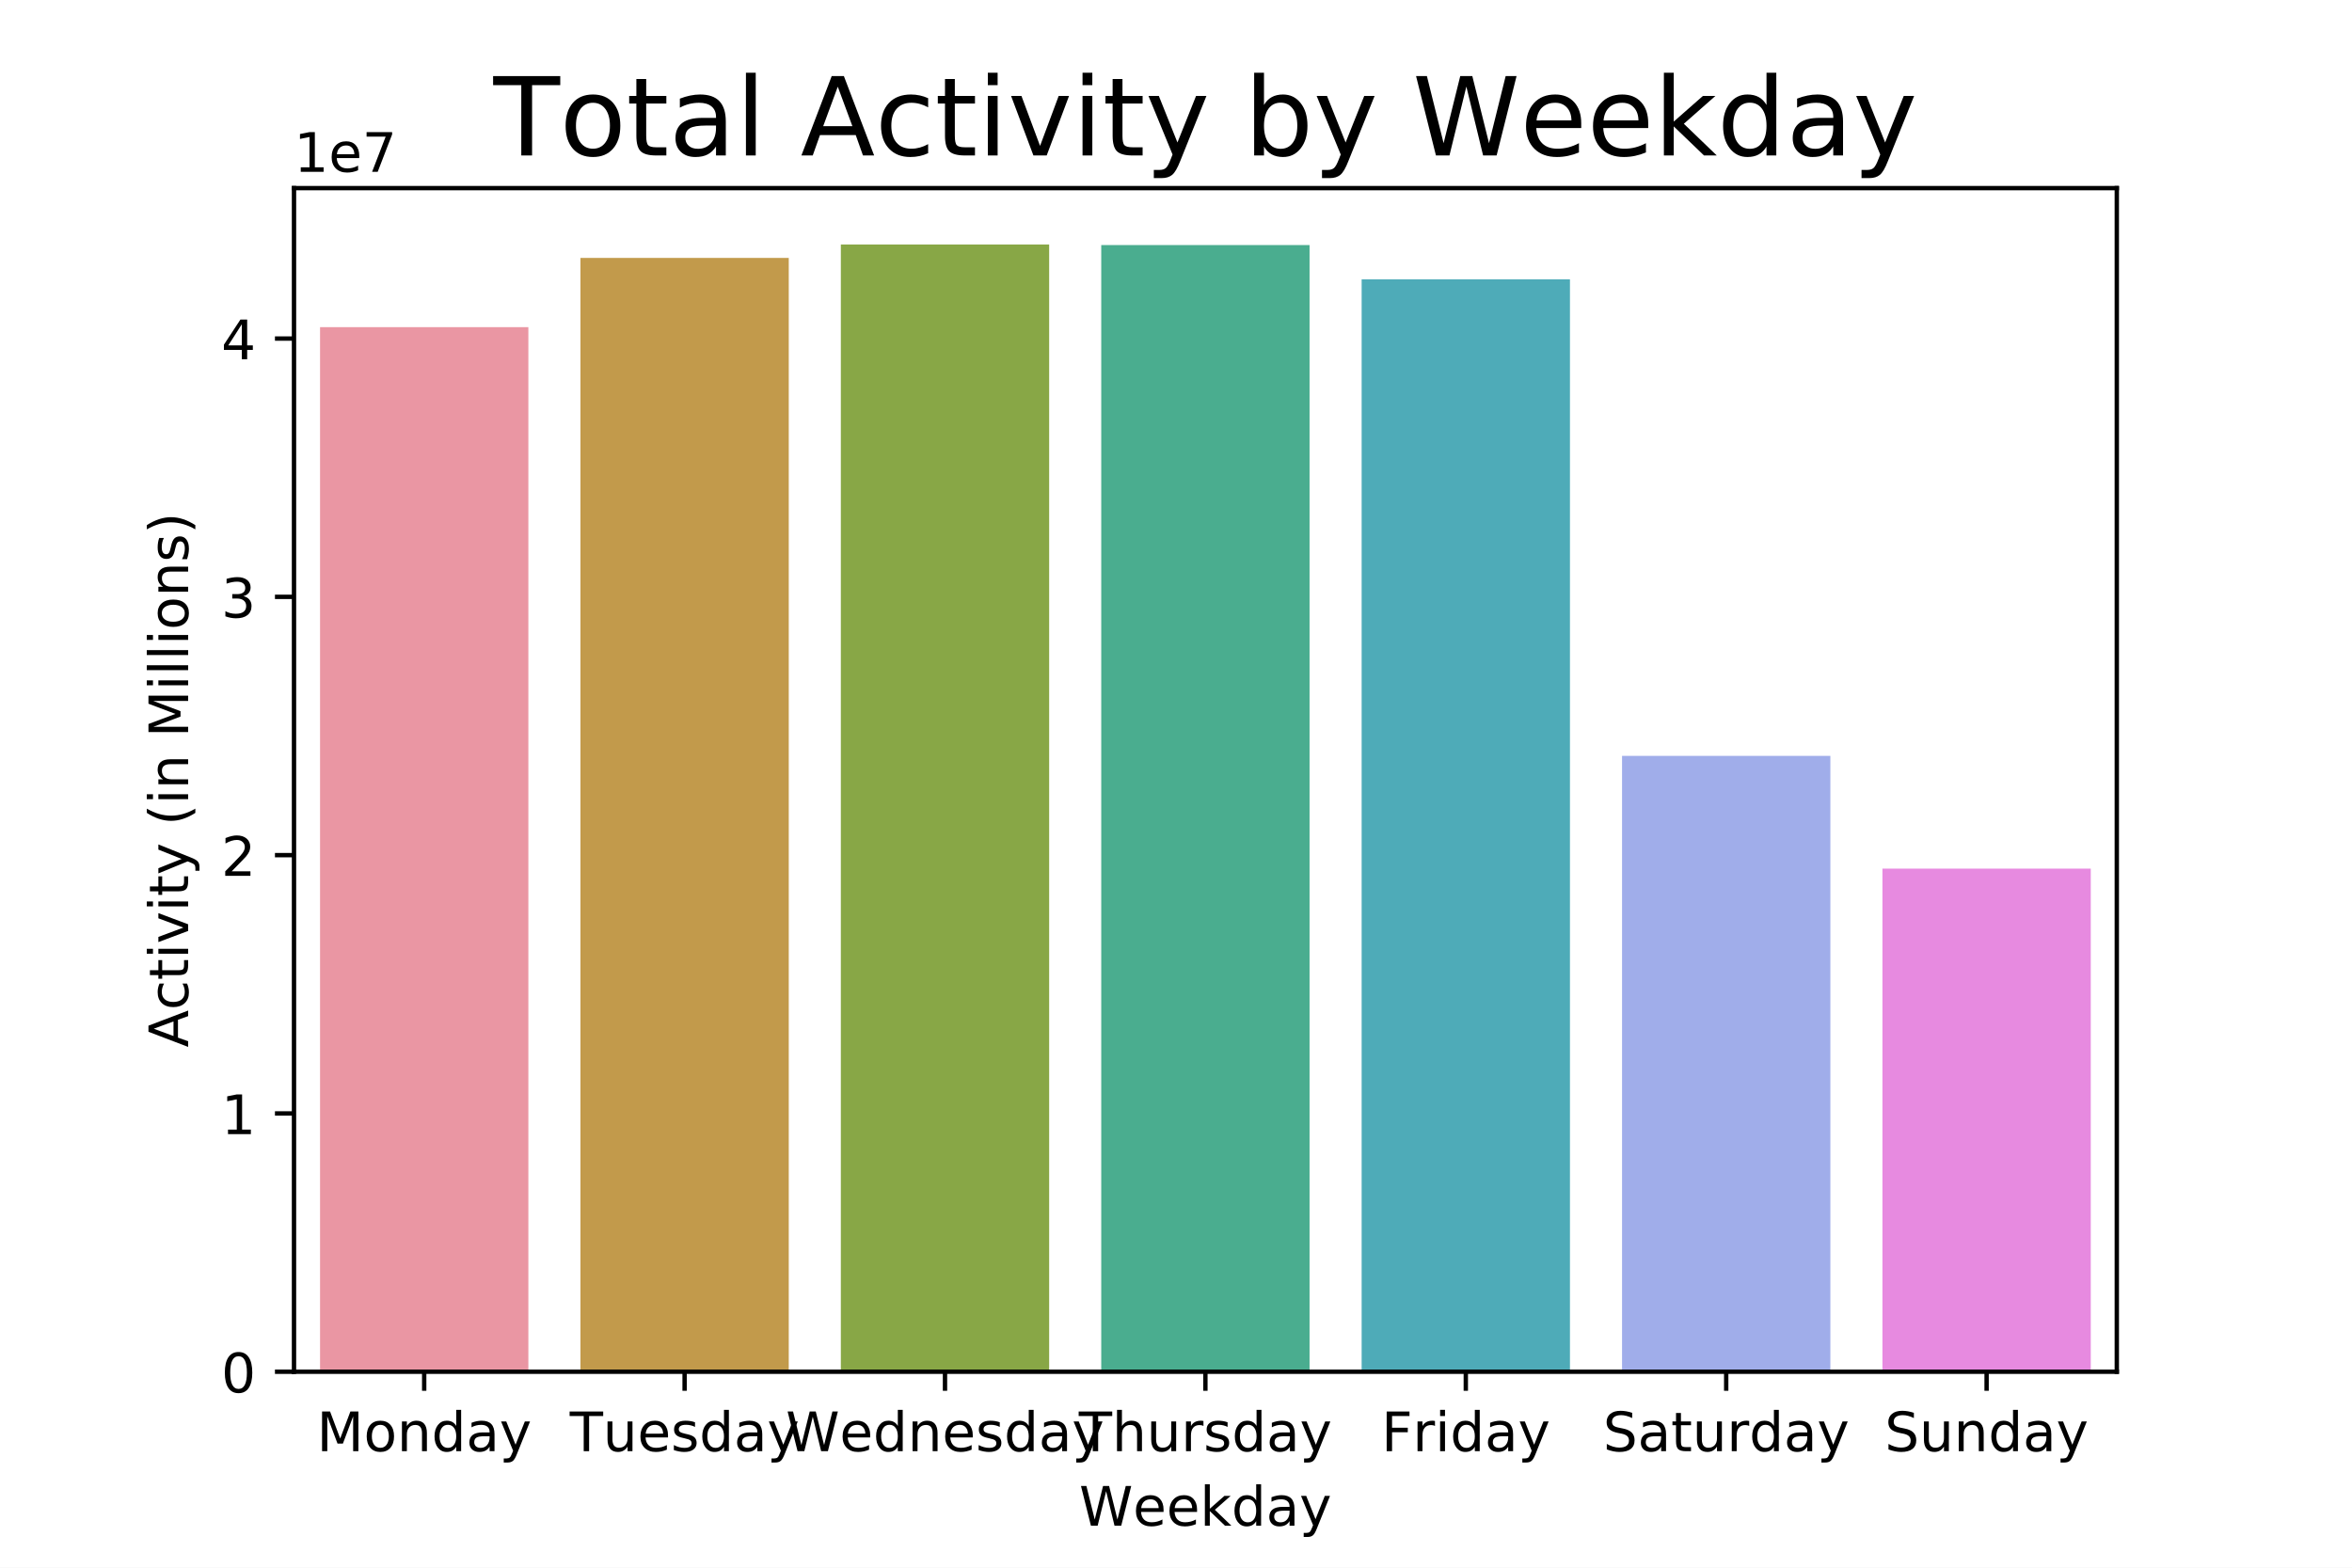
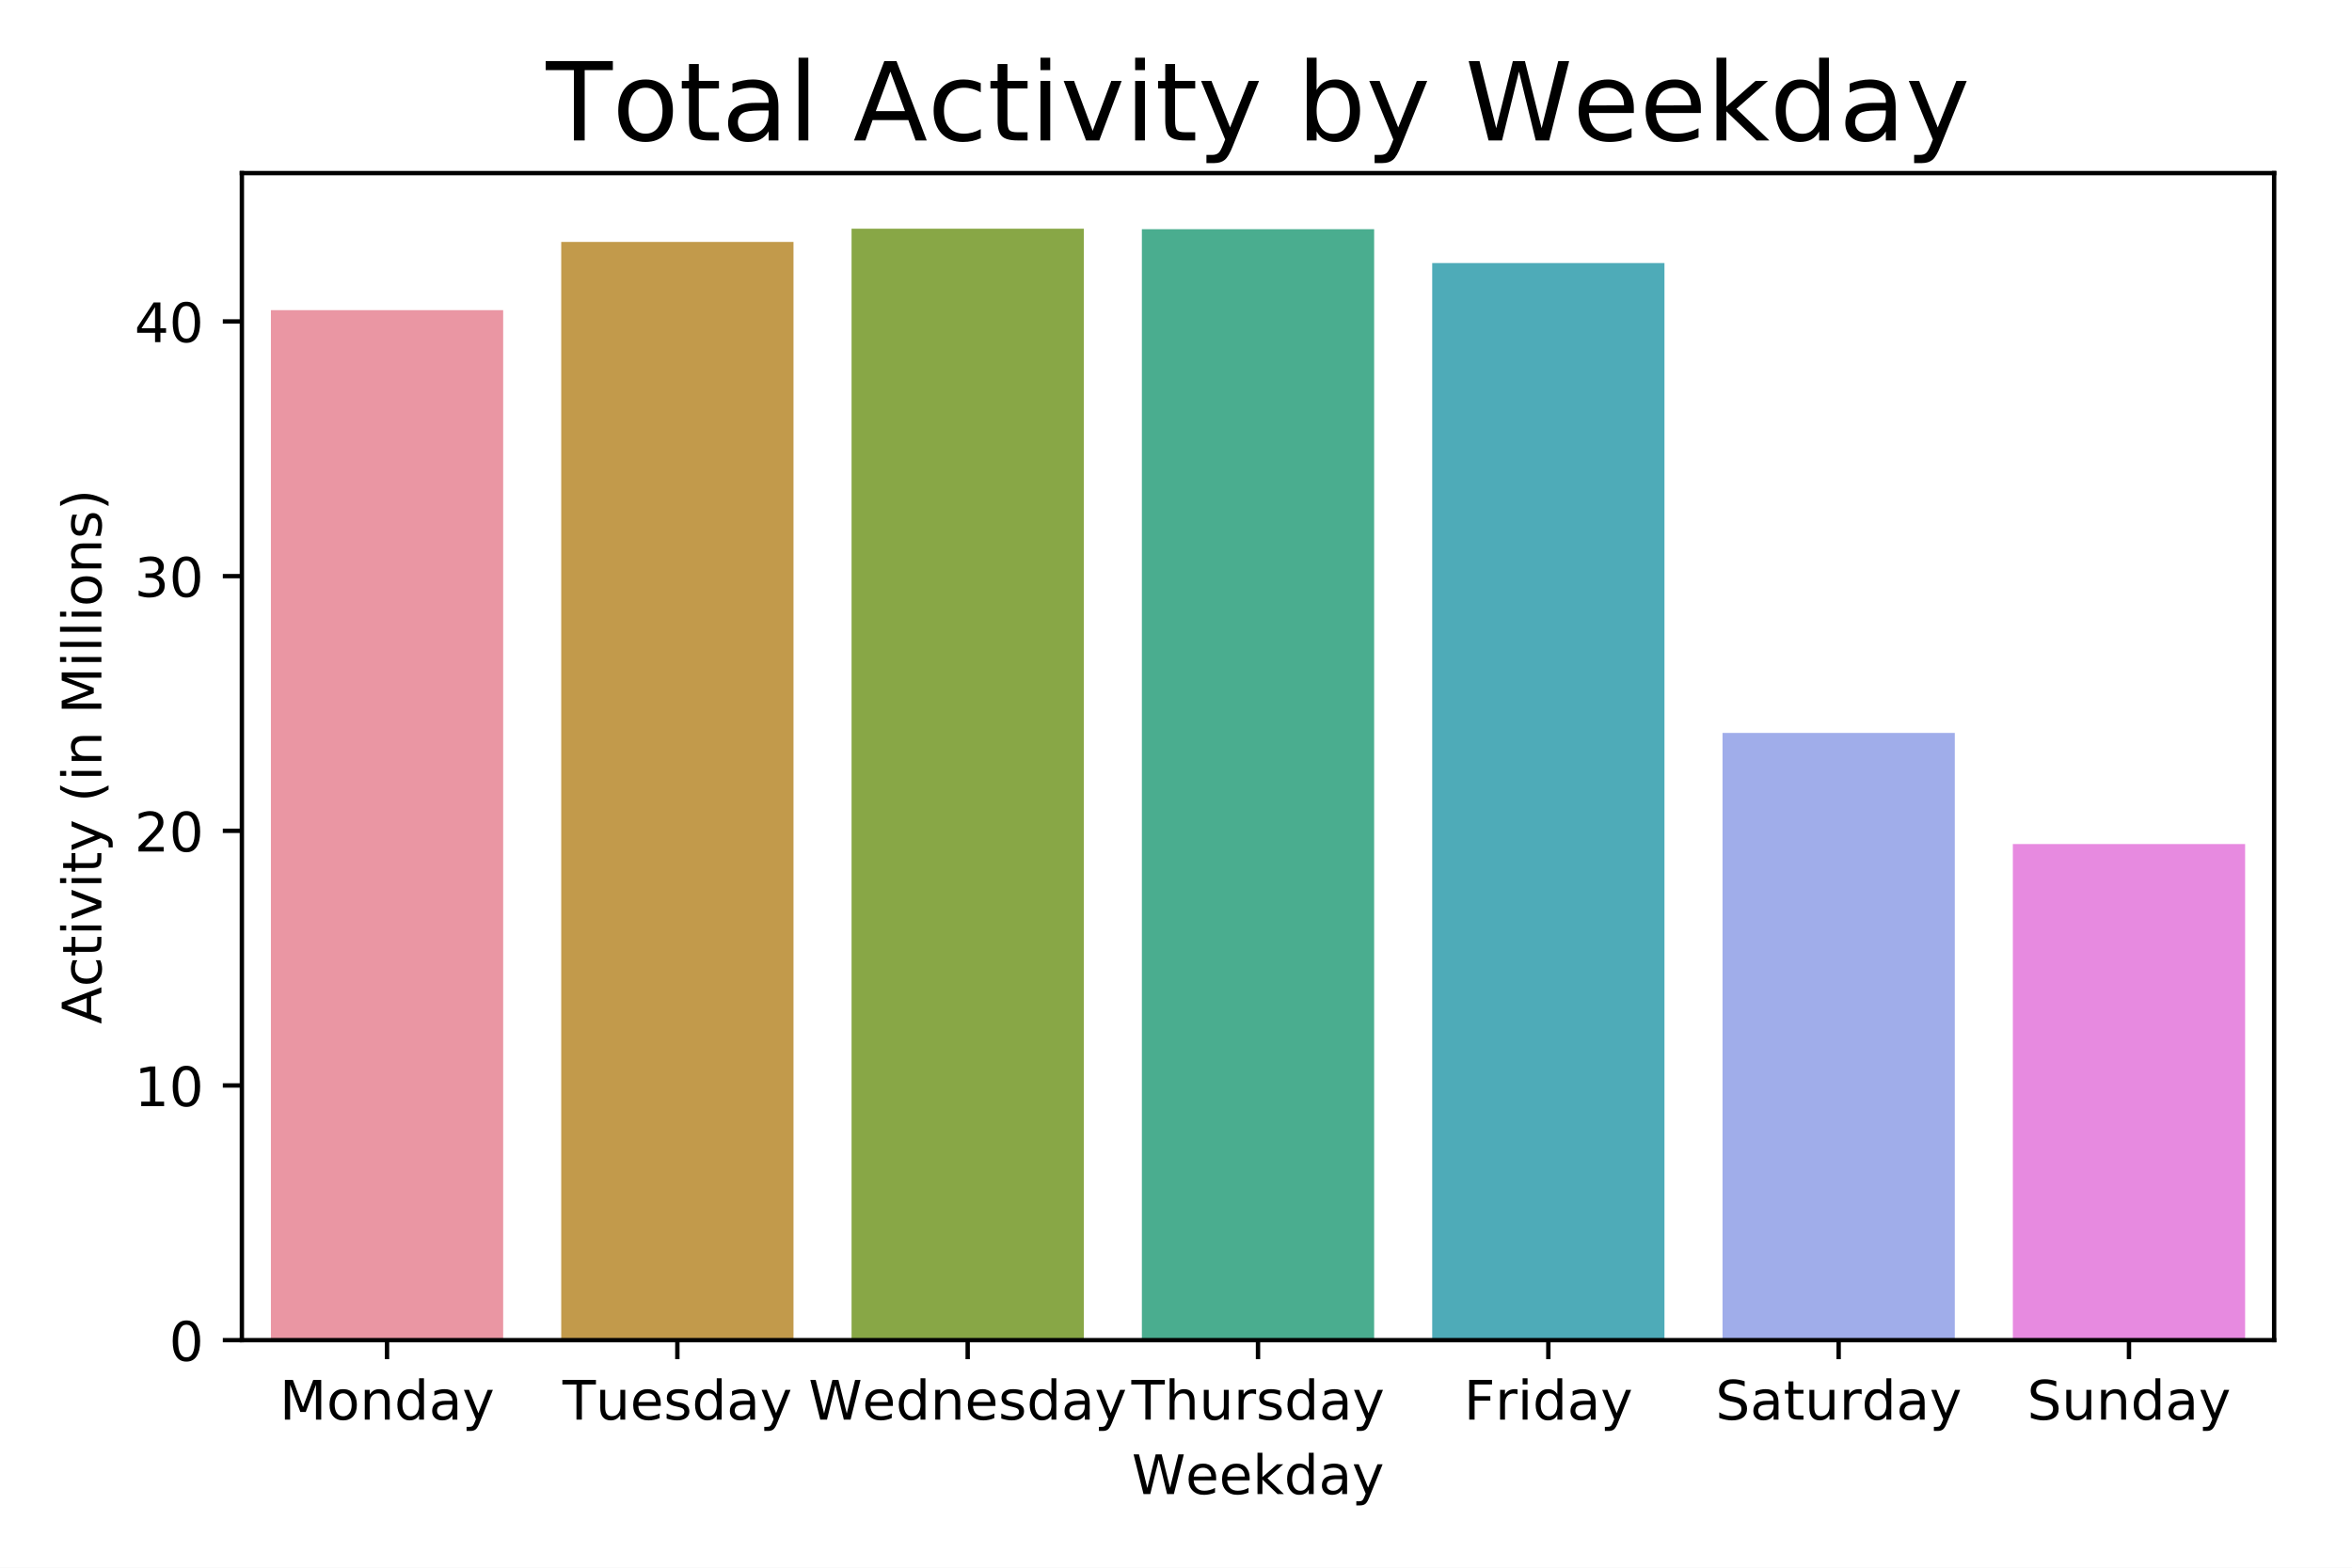
<svg xmlns="http://www.w3.org/2000/svg" xmlns:xlink="http://www.w3.org/1999/xlink" height="288pt" version="1.1" viewBox="0 0 432 288" width="432pt">
  <defs>
    <style type="text/css">
*{stroke-linecap:butt;stroke-linejoin:round;}
  </style>
  </defs>
  <g id="figure_1">
    <g id="patch_1">
      <path d="M 0 288  L 432 288  L 432 0  L 0 0  z " style="fill:#ffffff;" />
    </g>
    <g id="axes_1">
      <g id="patch_2">
-         <path d="M 54 252  L 388.8 252  L 388.8 34.56  L 54 34.56  z " style="fill:#ffffff;" />
+         <path d="M 44.425 246.2  L 417.7 246.2  L 417.7 31.8  L 44.425 31.8  z " style="fill:#ffffff;" />
      </g>
      <g id="patch_3">
-         <path clip-path="url(#p03a456fa90)" d="M 58.783 252  L 97.046 252  L 97.046 60.096  L 58.783 60.096  z " style="fill:#ea96a3;" />
+         <path clip-path="url(#pc96d956881)" d="M 49.758 246.2  L 92.418 246.2  L 92.418 56.979  L 49.758 56.979  z " style="fill:#ea96a3;" />
      </g>
      <g id="patch_4">
-         <path clip-path="url(#p03a456fa90)" d="M 106.611 252  L 144.874 252  L 144.874 47.382  L 106.611 47.382  z " style="fill:#c29a4b;" />
+         <path clip-path="url(#pc96d956881)" d="M 103.082 246.2  L 145.743 246.2  L 145.743 44.442  L 103.082 44.442  z " style="fill:#c29a4b;" />
      </g>
      <g id="patch_5">
-         <path clip-path="url(#p03a456fa90)" d="M 154.44 252  L 192.703 252  L 192.703 44.914  L 154.44 44.914  z " style="fill:#88a746;" />
+         <path clip-path="url(#pc96d956881)" d="M 156.407 246.2  L 199.067 246.2  L 199.067 42.01  L 156.407 42.01  z " style="fill:#88a746;" />
      </g>
      <g id="patch_6">
-         <path clip-path="url(#p03a456fa90)" d="M 202.269 252  L 240.531 252  L 240.531 45.018  L 202.269 45.018  z " style="fill:#4aad8f;" />
+         <path clip-path="url(#pc96d956881)" d="M 209.732 246.2  L 252.393 246.2  L 252.393 42.111  L 209.732 42.111  z " style="fill:#4aad8f;" />
      </g>
      <g id="patch_7">
-         <path clip-path="url(#p03a456fa90)" d="M 250.097 252  L 288.36 252  L 288.36 51.327  L 250.097 51.327  z " style="fill:#4eabb8;" />
+         <path clip-path="url(#pc96d956881)" d="M 263.058 246.2  L 305.717 246.2  L 305.717 48.332  L 263.058 48.332  z " style="fill:#4eabb8;" />
      </g>
      <g id="patch_8">
-         <path clip-path="url(#p03a456fa90)" d="M 297.926 252  L 336.189 252  L 336.189 138.861  L 297.926 138.861  z " style="fill:#a0adea;" />
+         <path clip-path="url(#pc96d956881)" d="M 316.382 246.2  L 359.043 246.2  L 359.043 134.642  L 316.382 134.642  z " style="fill:#a0adea;" />
      </g>
      <g id="patch_9">
-         <path clip-path="url(#p03a456fa90)" d="M 345.754 252  L 384.017 252  L 384.017 159.57  L 345.754 159.57  z " style="fill:#e78ae0;" />
+         <path clip-path="url(#pc96d956881)" d="M 369.707 246.2  L 412.368 246.2  L 412.368 155.062  L 369.707 155.062  z " style="fill:#e78ae0;" />
      </g>
      <g id="matplotlib.axis_1">
        <g id="xtick_1">
          <g id="line2d_1">
            <defs>
-               <path d="M 0 0  L 0 3.5  " id="m76c466e9b6" style="stroke:#000000;stroke-width:0.8;" />
-             </defs>
-             <g>
-               <use style="stroke:#000000;stroke-width:0.8;" x="77.914" xlink:href="#m76c466e9b6" y="252" />
+               <path d="M 0 0  L 0 3.5  " id="m81224eb0ee" style="stroke:#000000;stroke-width:0.8;" />
+             </defs>
+             <g>
+               <use style="stroke:#000000;stroke-width:0.8;" x="71.088" xlink:href="#m81224eb0ee" y="246.2" />
            </g>
          </g>
          <g id="text_1">
            <defs>
              <path d="M 9.812 72.906  L 24.516 72.906  L 43.109 23.297  L 61.812 72.906  L 76.516 72.906  L 76.516 0  L 66.891 0  L 66.891 64.016  L 48.094 14.016  L 38.188 14.016  L 19.391 64.016  L 19.391 0  L 9.812 0  z " id="DejaVuSans-4d" />
              <path d="M 30.609 48.391  Q 23.391 48.391 19.188 42.75  Q 14.984 37.109 14.984 27.297  Q 14.984 17.484 19.156 11.844  Q 23.344 6.203 30.609 6.203  Q 37.797 6.203 41.984 11.859  Q 46.188 17.531 46.188 27.297  Q 46.188 37.016 41.984 42.703  Q 37.797 48.391 30.609 48.391  z M 30.609 56  Q 42.328 56 49.016 48.375  Q 55.719 40.766 55.719 27.297  Q 55.719 13.875 49.016 6.219  Q 42.328 -1.422 30.609 -1.422  Q 18.844 -1.422 12.172 6.219  Q 5.516 13.875 5.516 27.297  Q 5.516 40.766 12.172 48.375  Q 18.844 56 30.609 56  z " id="DejaVuSans-6f" />
              <path d="M 54.891 33.016  L 54.891 0  L 45.906 0  L 45.906 32.719  Q 45.906 40.484 42.875 44.328  Q 39.844 48.188 33.797 48.188  Q 26.516 48.188 22.312 43.547  Q 18.109 38.922 18.109 30.906  L 18.109 0  L 9.078 0  L 9.078 54.688  L 18.109 54.688  L 18.109 46.188  Q 21.344 51.125 25.703 53.562  Q 30.078 56 35.797 56  Q 45.219 56 50.047 50.172  Q 54.891 44.344 54.891 33.016  z " id="DejaVuSans-6e" />
              <path d="M 45.406 46.391  L 45.406 75.984  L 54.391 75.984  L 54.391 0  L 45.406 0  L 45.406 8.203  Q 42.578 3.328 38.25 0.953  Q 33.938 -1.422 27.875 -1.422  Q 17.969 -1.422 11.734 6.484  Q 5.516 14.406 5.516 27.297  Q 5.516 40.188 11.734 48.094  Q 17.969 56 27.875 56  Q 33.938 56 38.25 53.625  Q 42.578 51.266 45.406 46.391  z M 14.797 27.297  Q 14.797 17.391 18.875 11.75  Q 22.953 6.109 30.078 6.109  Q 37.203 6.109 41.297 11.75  Q 45.406 17.391 45.406 27.297  Q 45.406 37.203 41.297 42.844  Q 37.203 48.484 30.078 48.484  Q 22.953 48.484 18.875 42.844  Q 14.797 37.203 14.797 27.297  z " id="DejaVuSans-64" />
              <path d="M 34.281 27.484  Q 23.391 27.484 19.188 25  Q 14.984 22.516 14.984 16.5  Q 14.984 11.719 18.141 8.906  Q 21.297 6.109 26.703 6.109  Q 34.188 6.109 38.703 11.406  Q 43.219 16.703 43.219 25.484  L 43.219 27.484  z M 52.203 31.203  L 52.203 0  L 43.219 0  L 43.219 8.297  Q 40.141 3.328 35.547 0.953  Q 30.953 -1.422 24.312 -1.422  Q 15.922 -1.422 10.953 3.297  Q 6 8.016 6 15.922  Q 6 25.141 12.172 29.828  Q 18.359 34.516 30.609 34.516  L 43.219 34.516  L 43.219 35.406  Q 43.219 41.609 39.141 45  Q 35.062 48.391 27.688 48.391  Q 23 48.391 18.547 47.266  Q 14.109 46.141 10.016 43.891  L 10.016 52.203  Q 14.938 54.109 19.578 55.047  Q 24.219 56 28.609 56  Q 40.484 56 46.344 49.844  Q 52.203 43.703 52.203 31.203  z " id="DejaVuSans-61" />
              <path d="M 32.172 -5.078  Q 28.375 -14.844 24.75 -17.812  Q 21.141 -20.797 15.094 -20.797  L 7.906 -20.797  L 7.906 -13.281  L 13.188 -13.281  Q 16.891 -13.281 18.938 -11.516  Q 21 -9.766 23.484 -3.219  L 25.094 0.875  L 2.984 54.688  L 12.5 54.688  L 29.594 11.922  L 46.688 54.688  L 56.203 54.688  z " id="DejaVuSans-79" />
            </defs>
-             <g transform="translate(58.17444 266.5984)scale(0.1 -0.1)">
+             <g transform="translate(51.34766 260.7984)scale(0.1 -0.1)">
              <use xlink:href="#DejaVuSans-4d" />
              <use x="86.279" xlink:href="#DejaVuSans-6f" />
              <use x="147.461" xlink:href="#DejaVuSans-6e" />
              <use x="210.84" xlink:href="#DejaVuSans-64" />
              <use x="274.316" xlink:href="#DejaVuSans-61" />
              <use x="335.596" xlink:href="#DejaVuSans-79" />
            </g>
          </g>
        </g>
        <g id="xtick_2">
          <g id="line2d_2">
            <g>
-               <use style="stroke:#000000;stroke-width:0.8;" x="125.743" xlink:href="#m76c466e9b6" y="252" />
+               <use style="stroke:#000000;stroke-width:0.8;" x="124.412" xlink:href="#m81224eb0ee" y="246.2" />
            </g>
          </g>
          <g id="text_2">
            <defs>
              <path d="M -0.297 72.906  L 61.375 72.906  L 61.375 64.594  L 35.5 64.594  L 35.5 0  L 25.594 0  L 25.594 64.594  L -0.297 64.594  z " id="DejaVuSans-54" />
              <path d="M 8.5 21.578  L 8.5 54.688  L 17.484 54.688  L 17.484 21.922  Q 17.484 14.156 20.5 10.266  Q 23.531 6.391 29.594 6.391  Q 36.859 6.391 41.078 11.031  Q 45.312 15.672 45.312 23.688  L 45.312 54.688  L 54.297 54.688  L 54.297 0  L 45.312 0  L 45.312 8.406  Q 42.047 3.422 37.719 1  Q 33.406 -1.422 27.688 -1.422  Q 18.266 -1.422 13.375 4.438  Q 8.5 10.297 8.5 21.578  z M 31.109 56  z " id="DejaVuSans-75" />
              <path d="M 56.203 29.594  L 56.203 25.203  L 14.891 25.203  Q 15.484 15.922 20.484 11.062  Q 25.484 6.203 34.422 6.203  Q 39.594 6.203 44.453 7.469  Q 49.312 8.734 54.109 11.281  L 54.109 2.781  Q 49.266 0.734 44.188 -0.344  Q 39.109 -1.422 33.891 -1.422  Q 20.797 -1.422 13.156 6.188  Q 5.516 13.812 5.516 26.812  Q 5.516 40.234 12.766 48.109  Q 20.016 56 32.328 56  Q 43.359 56 49.781 48.891  Q 56.203 41.797 56.203 29.594  z M 47.219 32.234  Q 47.125 39.594 43.094 43.984  Q 39.062 48.391 32.422 48.391  Q 24.906 48.391 20.391 44.141  Q 15.875 39.891 15.188 32.172  z " id="DejaVuSans-65" />
              <path d="M 44.281 53.078  L 44.281 44.578  Q 40.484 46.531 36.375 47.5  Q 32.281 48.484 27.875 48.484  Q 21.188 48.484 17.844 46.438  Q 14.5 44.391 14.5 40.281  Q 14.5 37.156 16.891 35.375  Q 19.281 33.594 26.516 31.984  L 29.594 31.297  Q 39.156 29.25 43.188 25.516  Q 47.219 21.781 47.219 15.094  Q 47.219 7.469 41.188 3.016  Q 35.156 -1.422 24.609 -1.422  Q 20.219 -1.422 15.453 -0.562  Q 10.688 0.297 5.422 2  L 5.422 11.281  Q 10.406 8.688 15.234 7.391  Q 20.062 6.109 24.812 6.109  Q 31.156 6.109 34.562 8.281  Q 37.984 10.453 37.984 14.406  Q 37.984 18.062 35.516 20.016  Q 33.062 21.969 24.703 23.781  L 21.578 24.516  Q 13.234 26.266 9.516 29.906  Q 5.812 33.547 5.812 39.891  Q 5.812 47.609 11.281 51.797  Q 16.75 56 26.812 56  Q 31.781 56 36.172 55.266  Q 40.578 54.547 44.281 53.078  z " id="DejaVuSans-73" />
            </defs>
-             <g transform="translate(104.653 266.5984)scale(0.1 -0.1)">
+             <g transform="translate(103.3227 260.7984)scale(0.1 -0.1)">
              <use xlink:href="#DejaVuSans-54" />
              <use x="60.85" xlink:href="#DejaVuSans-75" />
              <use x="124.229" xlink:href="#DejaVuSans-65" />
              <use x="185.752" xlink:href="#DejaVuSans-73" />
              <use x="237.852" xlink:href="#DejaVuSans-64" />
              <use x="301.328" xlink:href="#DejaVuSans-61" />
              <use x="362.607" xlink:href="#DejaVuSans-79" />
            </g>
          </g>
        </g>
        <g id="xtick_3">
          <g id="line2d_3">
            <g>
-               <use style="stroke:#000000;stroke-width:0.8;" x="173.571" xlink:href="#m76c466e9b6" y="252" />
+               <use style="stroke:#000000;stroke-width:0.8;" x="177.738" xlink:href="#m81224eb0ee" y="246.2" />
            </g>
          </g>
          <g id="text_3">
            <defs>
              <path d="M 3.328 72.906  L 13.281 72.906  L 28.609 11.281  L 43.891 72.906  L 54.984 72.906  L 70.312 11.281  L 85.594 72.906  L 95.609 72.906  L 77.297 0  L 64.891 0  L 49.516 63.281  L 33.984 0  L 21.578 0  z " id="DejaVuSans-57" />
            </defs>
-             <g transform="translate(144.3331 266.5984)scale(0.1 -0.1)">
+             <g transform="translate(148.4992 260.7984)scale(0.1 -0.1)">
              <use xlink:href="#DejaVuSans-57" />
              <use x="98.799" xlink:href="#DejaVuSans-65" />
              <use x="160.322" xlink:href="#DejaVuSans-64" />
              <use x="223.799" xlink:href="#DejaVuSans-6e" />
              <use x="287.178" xlink:href="#DejaVuSans-65" />
              <use x="348.701" xlink:href="#DejaVuSans-73" />
              <use x="400.801" xlink:href="#DejaVuSans-64" />
              <use x="464.277" xlink:href="#DejaVuSans-61" />
              <use x="525.557" xlink:href="#DejaVuSans-79" />
            </g>
          </g>
        </g>
        <g id="xtick_4">
          <g id="line2d_4">
            <g>
-               <use style="stroke:#000000;stroke-width:0.8;" x="221.4" xlink:href="#m76c466e9b6" y="252" />
+               <use style="stroke:#000000;stroke-width:0.8;" x="231.062" xlink:href="#m81224eb0ee" y="246.2" />
            </g>
          </g>
          <g id="text_4">
            <defs>
              <path d="M 54.891 33.016  L 54.891 0  L 45.906 0  L 45.906 32.719  Q 45.906 40.484 42.875 44.328  Q 39.844 48.188 33.797 48.188  Q 26.516 48.188 22.312 43.547  Q 18.109 38.922 18.109 30.906  L 18.109 0  L 9.078 0  L 9.078 75.984  L 18.109 75.984  L 18.109 46.188  Q 21.344 51.125 25.703 53.562  Q 30.078 56 35.797 56  Q 45.219 56 50.047 50.172  Q 54.891 44.344 54.891 33.016  z " id="DejaVuSans-68" />
              <path d="M 41.109 46.297  Q 39.594 47.172 37.812 47.578  Q 36.031 48 33.891 48  Q 26.266 48 22.188 43.047  Q 18.109 38.094 18.109 28.812  L 18.109 0  L 9.078 0  L 9.078 54.688  L 18.109 54.688  L 18.109 46.188  Q 20.953 51.172 25.484 53.578  Q 30.031 56 36.531 56  Q 37.453 56 38.578 55.875  Q 39.703 55.766 41.062 55.516  z " id="DejaVuSans-72" />
            </defs>
-             <g transform="translate(198.1508 266.5984)scale(0.1 -0.1)">
+             <g transform="translate(207.8133 260.7984)scale(0.1 -0.1)">
              <use xlink:href="#DejaVuSans-54" />
              <use x="61.084" xlink:href="#DejaVuSans-68" />
              <use x="124.463" xlink:href="#DejaVuSans-75" />
              <use x="187.842" xlink:href="#DejaVuSans-72" />
              <use x="228.955" xlink:href="#DejaVuSans-73" />
              <use x="281.055" xlink:href="#DejaVuSans-64" />
              <use x="344.531" xlink:href="#DejaVuSans-61" />
              <use x="405.811" xlink:href="#DejaVuSans-79" />
            </g>
          </g>
        </g>
        <g id="xtick_5">
          <g id="line2d_5">
            <g>
-               <use style="stroke:#000000;stroke-width:0.8;" x="269.229" xlink:href="#m76c466e9b6" y="252" />
+               <use style="stroke:#000000;stroke-width:0.8;" x="284.387" xlink:href="#m81224eb0ee" y="246.2" />
            </g>
          </g>
          <g id="text_5">
            <defs>
              <path d="M 9.812 72.906  L 51.703 72.906  L 51.703 64.594  L 19.672 64.594  L 19.672 43.109  L 48.578 43.109  L 48.578 34.812  L 19.672 34.812  L 19.672 0  L 9.812 0  z " id="DejaVuSans-46" />
              <path d="M 9.422 54.688  L 18.406 54.688  L 18.406 0  L 9.422 0  z M 9.422 75.984  L 18.406 75.984  L 18.406 64.594  L 9.422 64.594  z " id="DejaVuSans-69" />
            </defs>
-             <g transform="translate(253.7161 266.5984)scale(0.1 -0.1)">
+             <g transform="translate(268.875 260.7984)scale(0.1 -0.1)">
              <use xlink:href="#DejaVuSans-46" />
              <use x="57.41" xlink:href="#DejaVuSans-72" />
              <use x="98.523" xlink:href="#DejaVuSans-69" />
              <use x="126.307" xlink:href="#DejaVuSans-64" />
              <use x="189.783" xlink:href="#DejaVuSans-61" />
              <use x="251.062" xlink:href="#DejaVuSans-79" />
            </g>
          </g>
        </g>
        <g id="xtick_6">
          <g id="line2d_6">
            <g>
-               <use style="stroke:#000000;stroke-width:0.8;" x="317.057" xlink:href="#m76c466e9b6" y="252" />
+               <use style="stroke:#000000;stroke-width:0.8;" x="337.712" xlink:href="#m81224eb0ee" y="246.2" />
            </g>
          </g>
          <g id="text_6">
            <defs>
              <path d="M 53.516 70.516  L 53.516 60.891  Q 47.906 63.578 42.922 64.891  Q 37.938 66.219 33.297 66.219  Q 25.25 66.219 20.875 63.094  Q 16.5 59.969 16.5 54.203  Q 16.5 49.359 19.406 46.891  Q 22.312 44.438 30.422 42.922  L 36.375 41.703  Q 47.406 39.594 52.656 34.297  Q 57.906 29 57.906 20.125  Q 57.906 9.516 50.797 4.047  Q 43.703 -1.422 29.984 -1.422  Q 24.812 -1.422 18.969 -0.25  Q 13.141 0.922 6.891 3.219  L 6.891 13.375  Q 12.891 10.016 18.656 8.297  Q 24.422 6.594 29.984 6.594  Q 38.422 6.594 43.016 9.906  Q 47.609 13.234 47.609 19.391  Q 47.609 24.75 44.312 27.781  Q 41.016 30.812 33.5 32.328  L 27.484 33.5  Q 16.453 35.688 11.516 40.375  Q 6.594 45.062 6.594 53.422  Q 6.594 63.094 13.406 68.656  Q 20.219 74.219 32.172 74.219  Q 37.312 74.219 42.625 73.281  Q 47.953 72.359 53.516 70.516  z " id="DejaVuSans-53" />
              <path d="M 18.312 70.219  L 18.312 54.688  L 36.812 54.688  L 36.812 47.703  L 18.312 47.703  L 18.312 18.016  Q 18.312 11.328 20.141 9.422  Q 21.969 7.516 27.594 7.516  L 36.812 7.516  L 36.812 0  L 27.594 0  Q 17.188 0 13.234 3.875  Q 9.281 7.766 9.281 18.016  L 9.281 47.703  L 2.688 47.703  L 2.688 54.688  L 9.281 54.688  L 9.281 70.219  z " id="DejaVuSans-74" />
            </defs>
-             <g transform="translate(294.4376 266.5984)scale(0.1 -0.1)">
+             <g transform="translate(315.093 260.7984)scale(0.1 -0.1)">
              <use xlink:href="#DejaVuSans-53" />
              <use x="63.477" xlink:href="#DejaVuSans-61" />
              <use x="124.756" xlink:href="#DejaVuSans-74" />
              <use x="163.965" xlink:href="#DejaVuSans-75" />
              <use x="227.344" xlink:href="#DejaVuSans-72" />
              <use x="268.441" xlink:href="#DejaVuSans-64" />
              <use x="331.918" xlink:href="#DejaVuSans-61" />
              <use x="393.197" xlink:href="#DejaVuSans-79" />
            </g>
          </g>
        </g>
        <g id="xtick_7">
          <g id="line2d_7">
            <g>
-               <use style="stroke:#000000;stroke-width:0.8;" x="364.886" xlink:href="#m76c466e9b6" y="252" />
+               <use style="stroke:#000000;stroke-width:0.8;" x="391.038" xlink:href="#m81224eb0ee" y="246.2" />
            </g>
          </g>
          <g id="text_7">
-             <g transform="translate(346.1763 266.5984)scale(0.1 -0.1)">
+             <g transform="translate(372.3281 260.7984)scale(0.1 -0.1)">
              <use xlink:href="#DejaVuSans-53" />
              <use x="63.477" xlink:href="#DejaVuSans-75" />
              <use x="126.855" xlink:href="#DejaVuSans-6e" />
              <use x="190.234" xlink:href="#DejaVuSans-64" />
              <use x="253.711" xlink:href="#DejaVuSans-61" />
              <use x="314.99" xlink:href="#DejaVuSans-79" />
            </g>
          </g>
        </g>
        <g id="text_8">
          <defs>
            <path d="M 9.078 75.984  L 18.109 75.984  L 18.109 31.109  L 44.922 54.688  L 56.391 54.688  L 27.391 29.109  L 57.625 0  L 45.906 0  L 18.109 26.703  L 18.109 0  L 9.078 0  z " id="DejaVuSans-6b" />
          </defs>
-           <g transform="translate(198.2141 280.2766)scale(0.1 -0.1)">
+           <g transform="translate(207.8766 274.4766)scale(0.1 -0.1)">
            <use xlink:href="#DejaVuSans-57" />
            <use x="98.799" xlink:href="#DejaVuSans-65" />
            <use x="160.322" xlink:href="#DejaVuSans-65" />
            <use x="221.846" xlink:href="#DejaVuSans-6b" />
            <use x="279.756" xlink:href="#DejaVuSans-64" />
            <use x="343.232" xlink:href="#DejaVuSans-61" />
            <use x="404.512" xlink:href="#DejaVuSans-79" />
          </g>
        </g>
      </g>
      <g id="matplotlib.axis_2">
        <g id="ytick_1">
          <g id="line2d_8">
            <defs>
-               <path d="M 0 0  L -3.5 0  " id="m2d677141e8" style="stroke:#000000;stroke-width:0.8;" />
-             </defs>
-             <g>
-               <use style="stroke:#000000;stroke-width:0.8;" x="54" xlink:href="#m2d677141e8" y="252" />
+               <path d="M 0 0  L -3.5 0  " id="m241cec56eb" style="stroke:#000000;stroke-width:0.8;" />
+             </defs>
+             <g>
+               <use style="stroke:#000000;stroke-width:0.8;" x="44.425" xlink:href="#m241cec56eb" y="246.2" />
            </g>
          </g>
          <g id="text_9">
            <defs>
              <path d="M 31.781 66.406  Q 24.172 66.406 20.328 58.906  Q 16.5 51.422 16.5 36.375  Q 16.5 21.391 20.328 13.891  Q 24.172 6.391 31.781 6.391  Q 39.453 6.391 43.281 13.891  Q 47.125 21.391 47.125 36.375  Q 47.125 51.422 43.281 58.906  Q 39.453 66.406 31.781 66.406  z M 31.781 74.219  Q 44.047 74.219 50.516 64.516  Q 56.984 54.828 56.984 36.375  Q 56.984 17.969 50.516 8.266  Q 44.047 -1.422 31.781 -1.422  Q 19.531 -1.422 13.062 8.266  Q 6.594 17.969 6.594 36.375  Q 6.594 54.828 13.062 64.516  Q 19.531 74.219 31.781 74.219  z " id="DejaVuSans-30" />
            </defs>
-             <g transform="translate(40.6375 255.7992)scale(0.1 -0.1)">
+             <g transform="translate(31.0625 249.9992)scale(0.1 -0.1)">
              <use xlink:href="#DejaVuSans-30" />
            </g>
          </g>
        </g>
        <g id="ytick_2">
          <g id="line2d_9">
            <g>
-               <use style="stroke:#000000;stroke-width:0.8;" x="54" xlink:href="#m2d677141e8" y="204.549" />
+               <use style="stroke:#000000;stroke-width:0.8;" x="44.425" xlink:href="#m241cec56eb" y="199.413" />
            </g>
          </g>
          <g id="text_10">
            <defs>
              <path d="M 12.406 8.297  L 28.516 8.297  L 28.516 63.922  L 10.984 60.406  L 10.984 69.391  L 28.422 72.906  L 38.281 72.906  L 38.281 8.297  L 54.391 8.297  L 54.391 0  L 12.406 0  z " id="DejaVuSans-31" />
            </defs>
-             <g transform="translate(40.6375 208.3486)scale(0.1 -0.1)">
+             <g transform="translate(24.7 203.212)scale(0.1 -0.1)">
              <use xlink:href="#DejaVuSans-31" />
+               <use x="63.623" xlink:href="#DejaVuSans-30" />
            </g>
          </g>
        </g>
        <g id="ytick_3">
          <g id="line2d_10">
            <g>
-               <use style="stroke:#000000;stroke-width:0.8;" x="54" xlink:href="#m2d677141e8" y="157.099" />
+               <use style="stroke:#000000;stroke-width:0.8;" x="44.425" xlink:href="#m241cec56eb" y="152.626" />
            </g>
          </g>
          <g id="text_11">
            <defs>
              <path d="M 19.188 8.297  L 53.609 8.297  L 53.609 0  L 7.328 0  L 7.328 8.297  Q 12.938 14.109 22.625 23.891  Q 32.328 33.688 34.812 36.531  Q 39.547 41.844 41.422 45.531  Q 43.312 49.219 43.312 52.781  Q 43.312 58.594 39.234 62.25  Q 35.156 65.922 28.609 65.922  Q 23.969 65.922 18.812 64.312  Q 13.672 62.703 7.812 59.422  L 7.812 69.391  Q 13.766 71.781 18.938 73  Q 24.125 74.219 28.422 74.219  Q 39.75 74.219 46.484 68.547  Q 53.219 62.891 53.219 53.422  Q 53.219 48.922 51.531 44.891  Q 49.859 40.875 45.406 35.406  Q 44.188 33.984 37.641 27.219  Q 31.109 20.453 19.188 8.297  z " id="DejaVuSans-32" />
            </defs>
-             <g transform="translate(40.6375 160.8979)scale(0.1 -0.1)">
+             <g transform="translate(24.7 156.4247)scale(0.1 -0.1)">
              <use xlink:href="#DejaVuSans-32" />
+               <use x="63.623" xlink:href="#DejaVuSans-30" />
            </g>
          </g>
        </g>
        <g id="ytick_4">
          <g id="line2d_11">
            <g>
-               <use style="stroke:#000000;stroke-width:0.8;" x="54" xlink:href="#m2d677141e8" y="109.648" />
+               <use style="stroke:#000000;stroke-width:0.8;" x="44.425" xlink:href="#m241cec56eb" y="105.838" />
            </g>
          </g>
          <g id="text_12">
            <defs>
              <path d="M 40.578 39.312  Q 47.656 37.797 51.625 33  Q 55.609 28.219 55.609 21.188  Q 55.609 10.406 48.188 4.484  Q 40.766 -1.422 27.094 -1.422  Q 22.516 -1.422 17.656 -0.516  Q 12.797 0.391 7.625 2.203  L 7.625 11.719  Q 11.719 9.328 16.594 8.109  Q 21.484 6.891 26.812 6.891  Q 36.078 6.891 40.938 10.547  Q 45.797 14.203 45.797 21.188  Q 45.797 27.641 41.281 31.266  Q 36.766 34.906 28.719 34.906  L 20.219 34.906  L 20.219 43.016  L 29.109 43.016  Q 36.375 43.016 40.234 45.922  Q 44.094 48.828 44.094 54.297  Q 44.094 59.906 40.109 62.906  Q 36.141 65.922 28.719 65.922  Q 24.656 65.922 20.016 65.031  Q 15.375 64.156 9.812 62.312  L 9.812 71.094  Q 15.438 72.656 20.344 73.438  Q 25.25 74.219 29.594 74.219  Q 40.828 74.219 47.359 69.109  Q 53.906 64.016 53.906 55.328  Q 53.906 49.266 50.438 45.094  Q 46.969 40.922 40.578 39.312  z " id="DejaVuSans-33" />
            </defs>
-             <g transform="translate(40.6375 113.4473)scale(0.1 -0.1)">
+             <g transform="translate(24.7 109.6375)scale(0.1 -0.1)">
              <use xlink:href="#DejaVuSans-33" />
+               <use x="63.623" xlink:href="#DejaVuSans-30" />
            </g>
          </g>
        </g>
        <g id="ytick_5">
          <g id="line2d_12">
            <g>
-               <use style="stroke:#000000;stroke-width:0.8;" x="54" xlink:href="#m2d677141e8" y="62.197" />
+               <use style="stroke:#000000;stroke-width:0.8;" x="44.425" xlink:href="#m241cec56eb" y="59.051" />
            </g>
          </g>
          <g id="text_13">
            <defs>
              <path d="M 37.797 64.312  L 12.891 25.391  L 37.797 25.391  z M 35.203 72.906  L 47.609 72.906  L 47.609 25.391  L 58.016 25.391  L 58.016 17.188  L 47.609 17.188  L 47.609 0  L 37.797 0  L 37.797 17.188  L 4.891 17.188  L 4.891 26.703  z " id="DejaVuSans-34" />
            </defs>
-             <g transform="translate(40.6375 65.99663)scale(0.1 -0.1)">
+             <g transform="translate(24.7 62.85023)scale(0.1 -0.1)">
              <use xlink:href="#DejaVuSans-34" />
+               <use x="63.623" xlink:href="#DejaVuSans-30" />
            </g>
          </g>
        </g>
        <g id="text_14">
          <defs>
            <path d="M 34.188 63.188  L 20.797 26.906  L 47.609 26.906  z M 28.609 72.906  L 39.797 72.906  L 67.578 0  L 57.328 0  L 50.688 18.703  L 17.828 18.703  L 11.188 0  L 0.781 0  z " id="DejaVuSans-41" />
            <path d="M 48.781 52.594  L 48.781 44.188  Q 44.969 46.297 41.141 47.344  Q 37.312 48.391 33.406 48.391  Q 24.656 48.391 19.812 42.844  Q 14.984 37.312 14.984 27.297  Q 14.984 17.281 19.812 11.734  Q 24.656 6.203 33.406 6.203  Q 37.312 6.203 41.141 7.25  Q 44.969 8.297 48.781 10.406  L 48.781 2.094  Q 45.016 0.344 40.984 -0.531  Q 36.969 -1.422 32.422 -1.422  Q 20.062 -1.422 12.781 6.344  Q 5.516 14.109 5.516 27.297  Q 5.516 40.672 12.859 48.328  Q 20.219 56 33.016 56  Q 37.156 56 41.109 55.141  Q 45.062 54.297 48.781 52.594  z " id="DejaVuSans-63" />
            <path d="M 2.984 54.688  L 12.5 54.688  L 29.594 8.797  L 46.688 54.688  L 56.203 54.688  L 35.688 0  L 23.484 0  z " id="DejaVuSans-76" />
            <path id="DejaVuSans-20" />
            <path d="M 31 75.875  Q 24.469 64.656 21.281 53.656  Q 18.109 42.672 18.109 31.391  Q 18.109 20.125 21.312 9.062  Q 24.516 -2 31 -13.188  L 23.188 -13.188  Q 15.875 -1.703 12.234 9.375  Q 8.594 20.453 8.594 31.391  Q 8.594 42.281 12.203 53.312  Q 15.828 64.359 23.188 75.875  z " id="DejaVuSans-28" />
            <path d="M 9.422 75.984  L 18.406 75.984  L 18.406 0  L 9.422 0  z " id="DejaVuSans-6c" />
            <path d="M 8.016 75.875  L 15.828 75.875  Q 23.141 64.359 26.781 53.312  Q 30.422 42.281 30.422 31.391  Q 30.422 20.453 26.781 9.375  Q 23.141 -1.703 15.828 -13.188  L 8.016 -13.188  Q 14.5 -2 17.703 9.062  Q 20.906 20.125 20.906 31.391  Q 20.906 42.672 17.703 53.656  Q 14.5 64.656 8.016 75.875  z " id="DejaVuSans-29" />
          </defs>
-           <g transform="translate(34.55781 192.4066)rotate(-90)scale(0.1 -0.1)">
+           <g transform="translate(18.62031 188.1266)rotate(-90)scale(0.1 -0.1)">
            <use xlink:href="#DejaVuSans-41" />
            <use x="68.393" xlink:href="#DejaVuSans-63" />
            <use x="123.373" xlink:href="#DejaVuSans-74" />
            <use x="162.582" xlink:href="#DejaVuSans-69" />
            <use x="190.365" xlink:href="#DejaVuSans-76" />
            <use x="249.545" xlink:href="#DejaVuSans-69" />
            <use x="277.328" xlink:href="#DejaVuSans-74" />
            <use x="316.537" xlink:href="#DejaVuSans-79" />
            <use x="375.717" xlink:href="#DejaVuSans-20" />
            <use x="407.504" xlink:href="#DejaVuSans-28" />
            <use x="446.518" xlink:href="#DejaVuSans-69" />
            <use x="474.301" xlink:href="#DejaVuSans-6e" />
            <use x="537.68" xlink:href="#DejaVuSans-20" />
            <use x="569.467" xlink:href="#DejaVuSans-4d" />
            <use x="655.746" xlink:href="#DejaVuSans-69" />
            <use x="683.529" xlink:href="#DejaVuSans-6c" />
            <use x="711.312" xlink:href="#DejaVuSans-6c" />
            <use x="739.096" xlink:href="#DejaVuSans-69" />
            <use x="766.879" xlink:href="#DejaVuSans-6f" />
            <use x="828.061" xlink:href="#DejaVuSans-6e" />
            <use x="891.439" xlink:href="#DejaVuSans-73" />
            <use x="943.539" xlink:href="#DejaVuSans-29" />
          </g>
        </g>
-         <g id="text_15">
-           <defs>
-             <path d="M 8.203 72.906  L 55.078 72.906  L 55.078 68.703  L 28.609 0  L 18.312 0  L 43.219 64.594  L 8.203 64.594  z " id="DejaVuSans-37" />
-           </defs>
-           <g transform="translate(54 31.56)scale(0.1 -0.1)">
-             <use xlink:href="#DejaVuSans-31" />
-             <use x="63.623" xlink:href="#DejaVuSans-65" />
-             <use x="125.146" xlink:href="#DejaVuSans-37" />
-           </g>
-         </g>
      </g>
      <g id="line2d_13">
-         <path clip-path="url(#p03a456fa90)" d="M 0 0  " style="fill:none;stroke:#424242;stroke-linecap:square;stroke-width:2.7;" />
+         <path clip-path="url(#pc96d956881)" d="M 0 0  " style="fill:none;stroke:#424242;stroke-linecap:square;stroke-width:2.7;" />
      </g>
      <g id="line2d_14">
-         <path clip-path="url(#p03a456fa90)" d="M 0 0  " style="fill:none;stroke:#424242;stroke-linecap:square;stroke-width:2.7;" />
+         <path clip-path="url(#pc96d956881)" d="M 0 0  " style="fill:none;stroke:#424242;stroke-linecap:square;stroke-width:2.7;" />
      </g>
      <g id="line2d_15">
-         <path clip-path="url(#p03a456fa90)" d="M 0 0  " style="fill:none;stroke:#424242;stroke-linecap:square;stroke-width:2.7;" />
+         <path clip-path="url(#pc96d956881)" d="M 0 0  " style="fill:none;stroke:#424242;stroke-linecap:square;stroke-width:2.7;" />
      </g>
      <g id="line2d_16">
-         <path clip-path="url(#p03a456fa90)" d="M 0 0  " style="fill:none;stroke:#424242;stroke-linecap:square;stroke-width:2.7;" />
+         <path clip-path="url(#pc96d956881)" d="M 0 0  " style="fill:none;stroke:#424242;stroke-linecap:square;stroke-width:2.7;" />
      </g>
      <g id="line2d_17">
-         <path clip-path="url(#p03a456fa90)" d="M 0 0  " style="fill:none;stroke:#424242;stroke-linecap:square;stroke-width:2.7;" />
+         <path clip-path="url(#pc96d956881)" d="M 0 0  " style="fill:none;stroke:#424242;stroke-linecap:square;stroke-width:2.7;" />
      </g>
      <g id="line2d_18">
-         <path clip-path="url(#p03a456fa90)" d="M 0 0  " style="fill:none;stroke:#424242;stroke-linecap:square;stroke-width:2.7;" />
+         <path clip-path="url(#pc96d956881)" d="M 0 0  " style="fill:none;stroke:#424242;stroke-linecap:square;stroke-width:2.7;" />
      </g>
      <g id="line2d_19">
-         <path clip-path="url(#p03a456fa90)" d="M 0 0  " style="fill:none;stroke:#424242;stroke-linecap:square;stroke-width:2.7;" />
+         <path clip-path="url(#pc96d956881)" d="M 0 0  " style="fill:none;stroke:#424242;stroke-linecap:square;stroke-width:2.7;" />
      </g>
      <g id="patch_10">
-         <path d="M 54 252  L 54 34.56  " style="fill:none;stroke:#000000;stroke-linecap:square;stroke-linejoin:miter;stroke-width:0.8;" />
+         <path d="M 44.425 246.2  L 44.425 31.8  " style="fill:none;stroke:#000000;stroke-linecap:square;stroke-linejoin:miter;stroke-width:0.8;" />
      </g>
      <g id="patch_11">
-         <path d="M 388.8 252  L 388.8 34.56  " style="fill:none;stroke:#000000;stroke-linecap:square;stroke-linejoin:miter;stroke-width:0.8;" />
+         <path d="M 417.7 246.2  L 417.7 31.8  " style="fill:none;stroke:#000000;stroke-linecap:square;stroke-linejoin:miter;stroke-width:0.8;" />
      </g>
      <g id="patch_12">
-         <path d="M 54 252  L 388.8 252  " style="fill:none;stroke:#000000;stroke-linecap:square;stroke-linejoin:miter;stroke-width:0.8;" />
+         <path d="M 44.425 246.2  L 417.7 246.2  " style="fill:none;stroke:#000000;stroke-linecap:square;stroke-linejoin:miter;stroke-width:0.8;" />
      </g>
      <g id="patch_13">
-         <path d="M 54 34.56  L 388.8 34.56  " style="fill:none;stroke:#000000;stroke-linecap:square;stroke-linejoin:miter;stroke-width:0.8;" />
-       </g>
-       <g id="text_16">
+         <path d="M 44.425 31.8  L 417.7 31.8  " style="fill:none;stroke:#000000;stroke-linecap:square;stroke-linejoin:miter;stroke-width:0.8;" />
+       </g>
+       <g id="text_15">
        <defs>
          <path d="M 48.688 27.297  Q 48.688 37.203 44.609 42.844  Q 40.531 48.484 33.406 48.484  Q 26.266 48.484 22.188 42.844  Q 18.109 37.203 18.109 27.297  Q 18.109 17.391 22.188 11.75  Q 26.266 6.109 33.406 6.109  Q 40.531 6.109 44.609 11.75  Q 48.688 17.391 48.688 27.297  z M 18.109 46.391  Q 20.953 51.266 25.266 53.625  Q 29.594 56 35.594 56  Q 45.562 56 51.781 48.094  Q 58.016 40.188 58.016 27.297  Q 58.016 14.406 51.781 6.484  Q 45.562 -1.422 35.594 -1.422  Q 29.594 -1.422 25.266 0.953  Q 20.953 3.328 18.109 8.203  L 18.109 0  L 9.078 0  L 9.078 75.984  L 18.109 75.984  z " id="DejaVuSans-62" />
        </defs>
-         <g transform="translate(90.62812 28.56)scale(0.2 -0.2)">
+         <g transform="translate(100.2906 25.8)scale(0.2 -0.2)">
          <use xlink:href="#DejaVuSans-54" />
          <use x="60.818" xlink:href="#DejaVuSans-6f" />
          <use x="122" xlink:href="#DejaVuSans-74" />
          <use x="161.209" xlink:href="#DejaVuSans-61" />
          <use x="222.488" xlink:href="#DejaVuSans-6c" />
          <use x="250.271" xlink:href="#DejaVuSans-20" />
          <use x="282.059" xlink:href="#DejaVuSans-41" />
          <use x="350.451" xlink:href="#DejaVuSans-63" />
          <use x="405.432" xlink:href="#DejaVuSans-74" />
          <use x="444.641" xlink:href="#DejaVuSans-69" />
          <use x="472.424" xlink:href="#DejaVuSans-76" />
          <use x="531.604" xlink:href="#DejaVuSans-69" />
          <use x="559.387" xlink:href="#DejaVuSans-74" />
          <use x="598.596" xlink:href="#DejaVuSans-79" />
          <use x="657.775" xlink:href="#DejaVuSans-20" />
          <use x="689.562" xlink:href="#DejaVuSans-62" />
          <use x="753.039" xlink:href="#DejaVuSans-79" />
          <use x="812.219" xlink:href="#DejaVuSans-20" />
          <use x="844.006" xlink:href="#DejaVuSans-57" />
          <use x="942.805" xlink:href="#DejaVuSans-65" />
          <use x="1004.328" xlink:href="#DejaVuSans-65" />
          <use x="1065.852" xlink:href="#DejaVuSans-6b" />
          <use x="1123.762" xlink:href="#DejaVuSans-64" />
          <use x="1187.238" xlink:href="#DejaVuSans-61" />
          <use x="1248.518" xlink:href="#DejaVuSans-79" />
        </g>
      </g>
    </g>
  </g>
  <defs>
-     <clipPath id="p03a456fa90">
-       <rect height="217.44" width="334.8" x="54" y="34.56" />
+     <clipPath id="pc96d956881">
+       <rect height="214.4" width="373.275" x="44.425" y="31.8" />
    </clipPath>
  </defs>
</svg>
